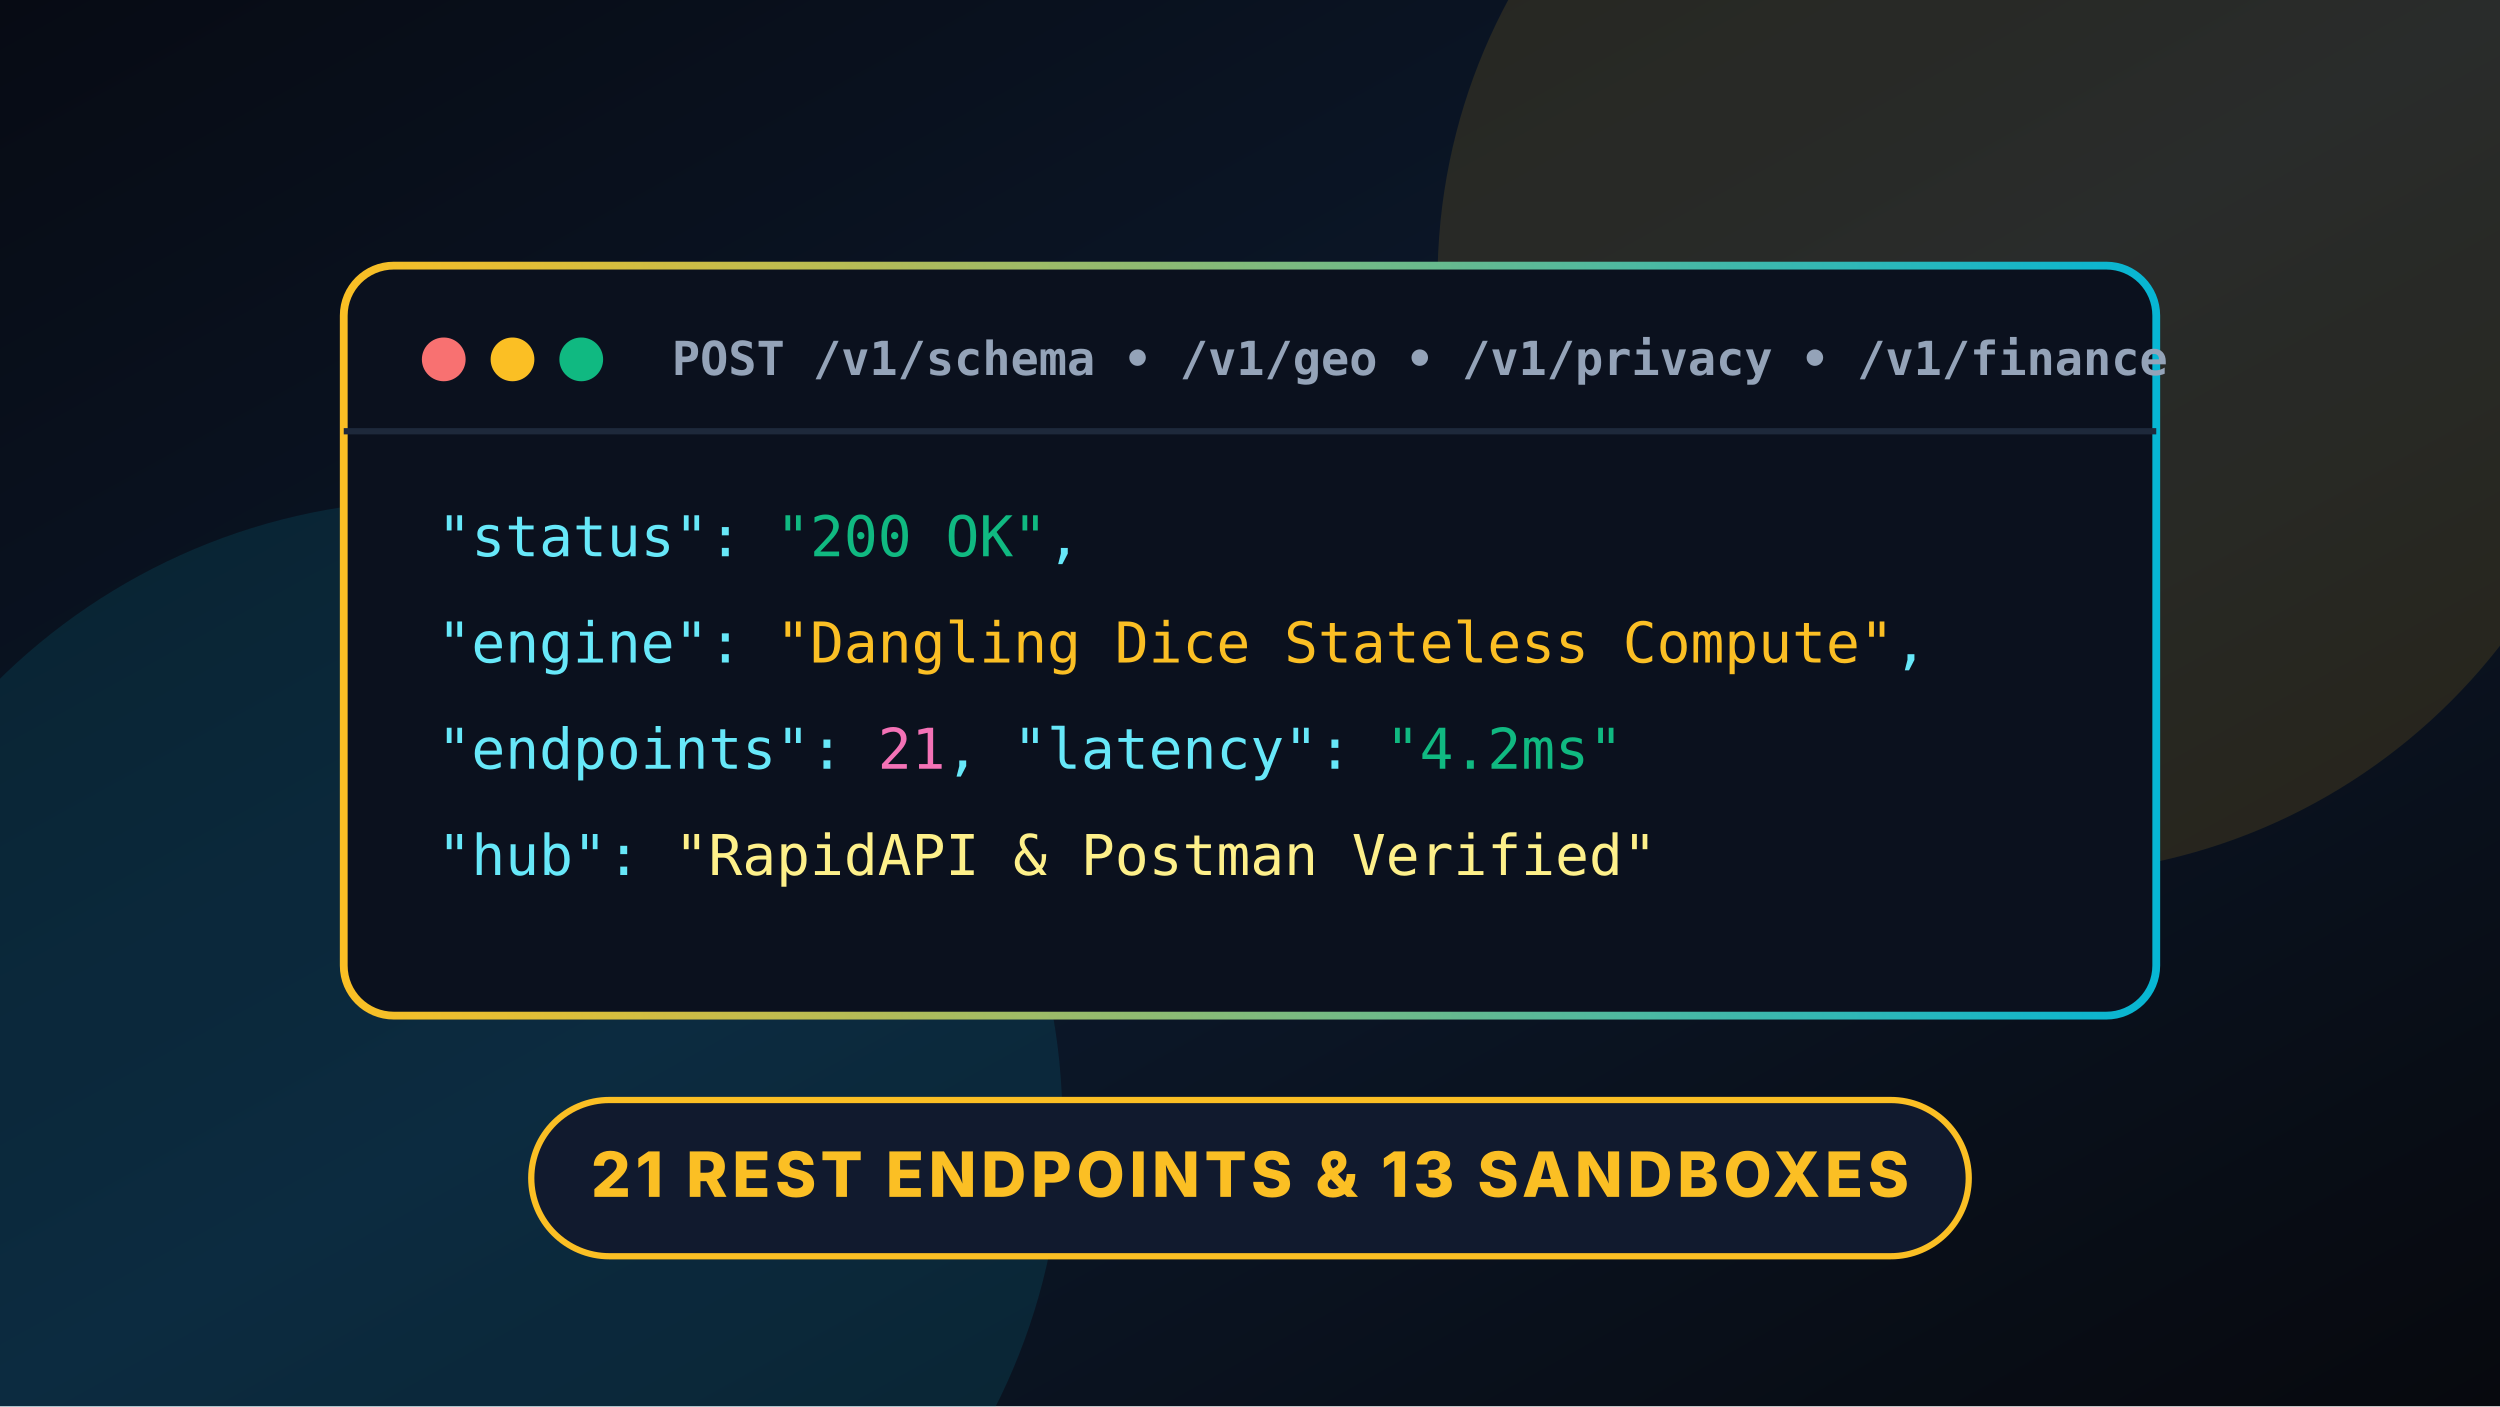
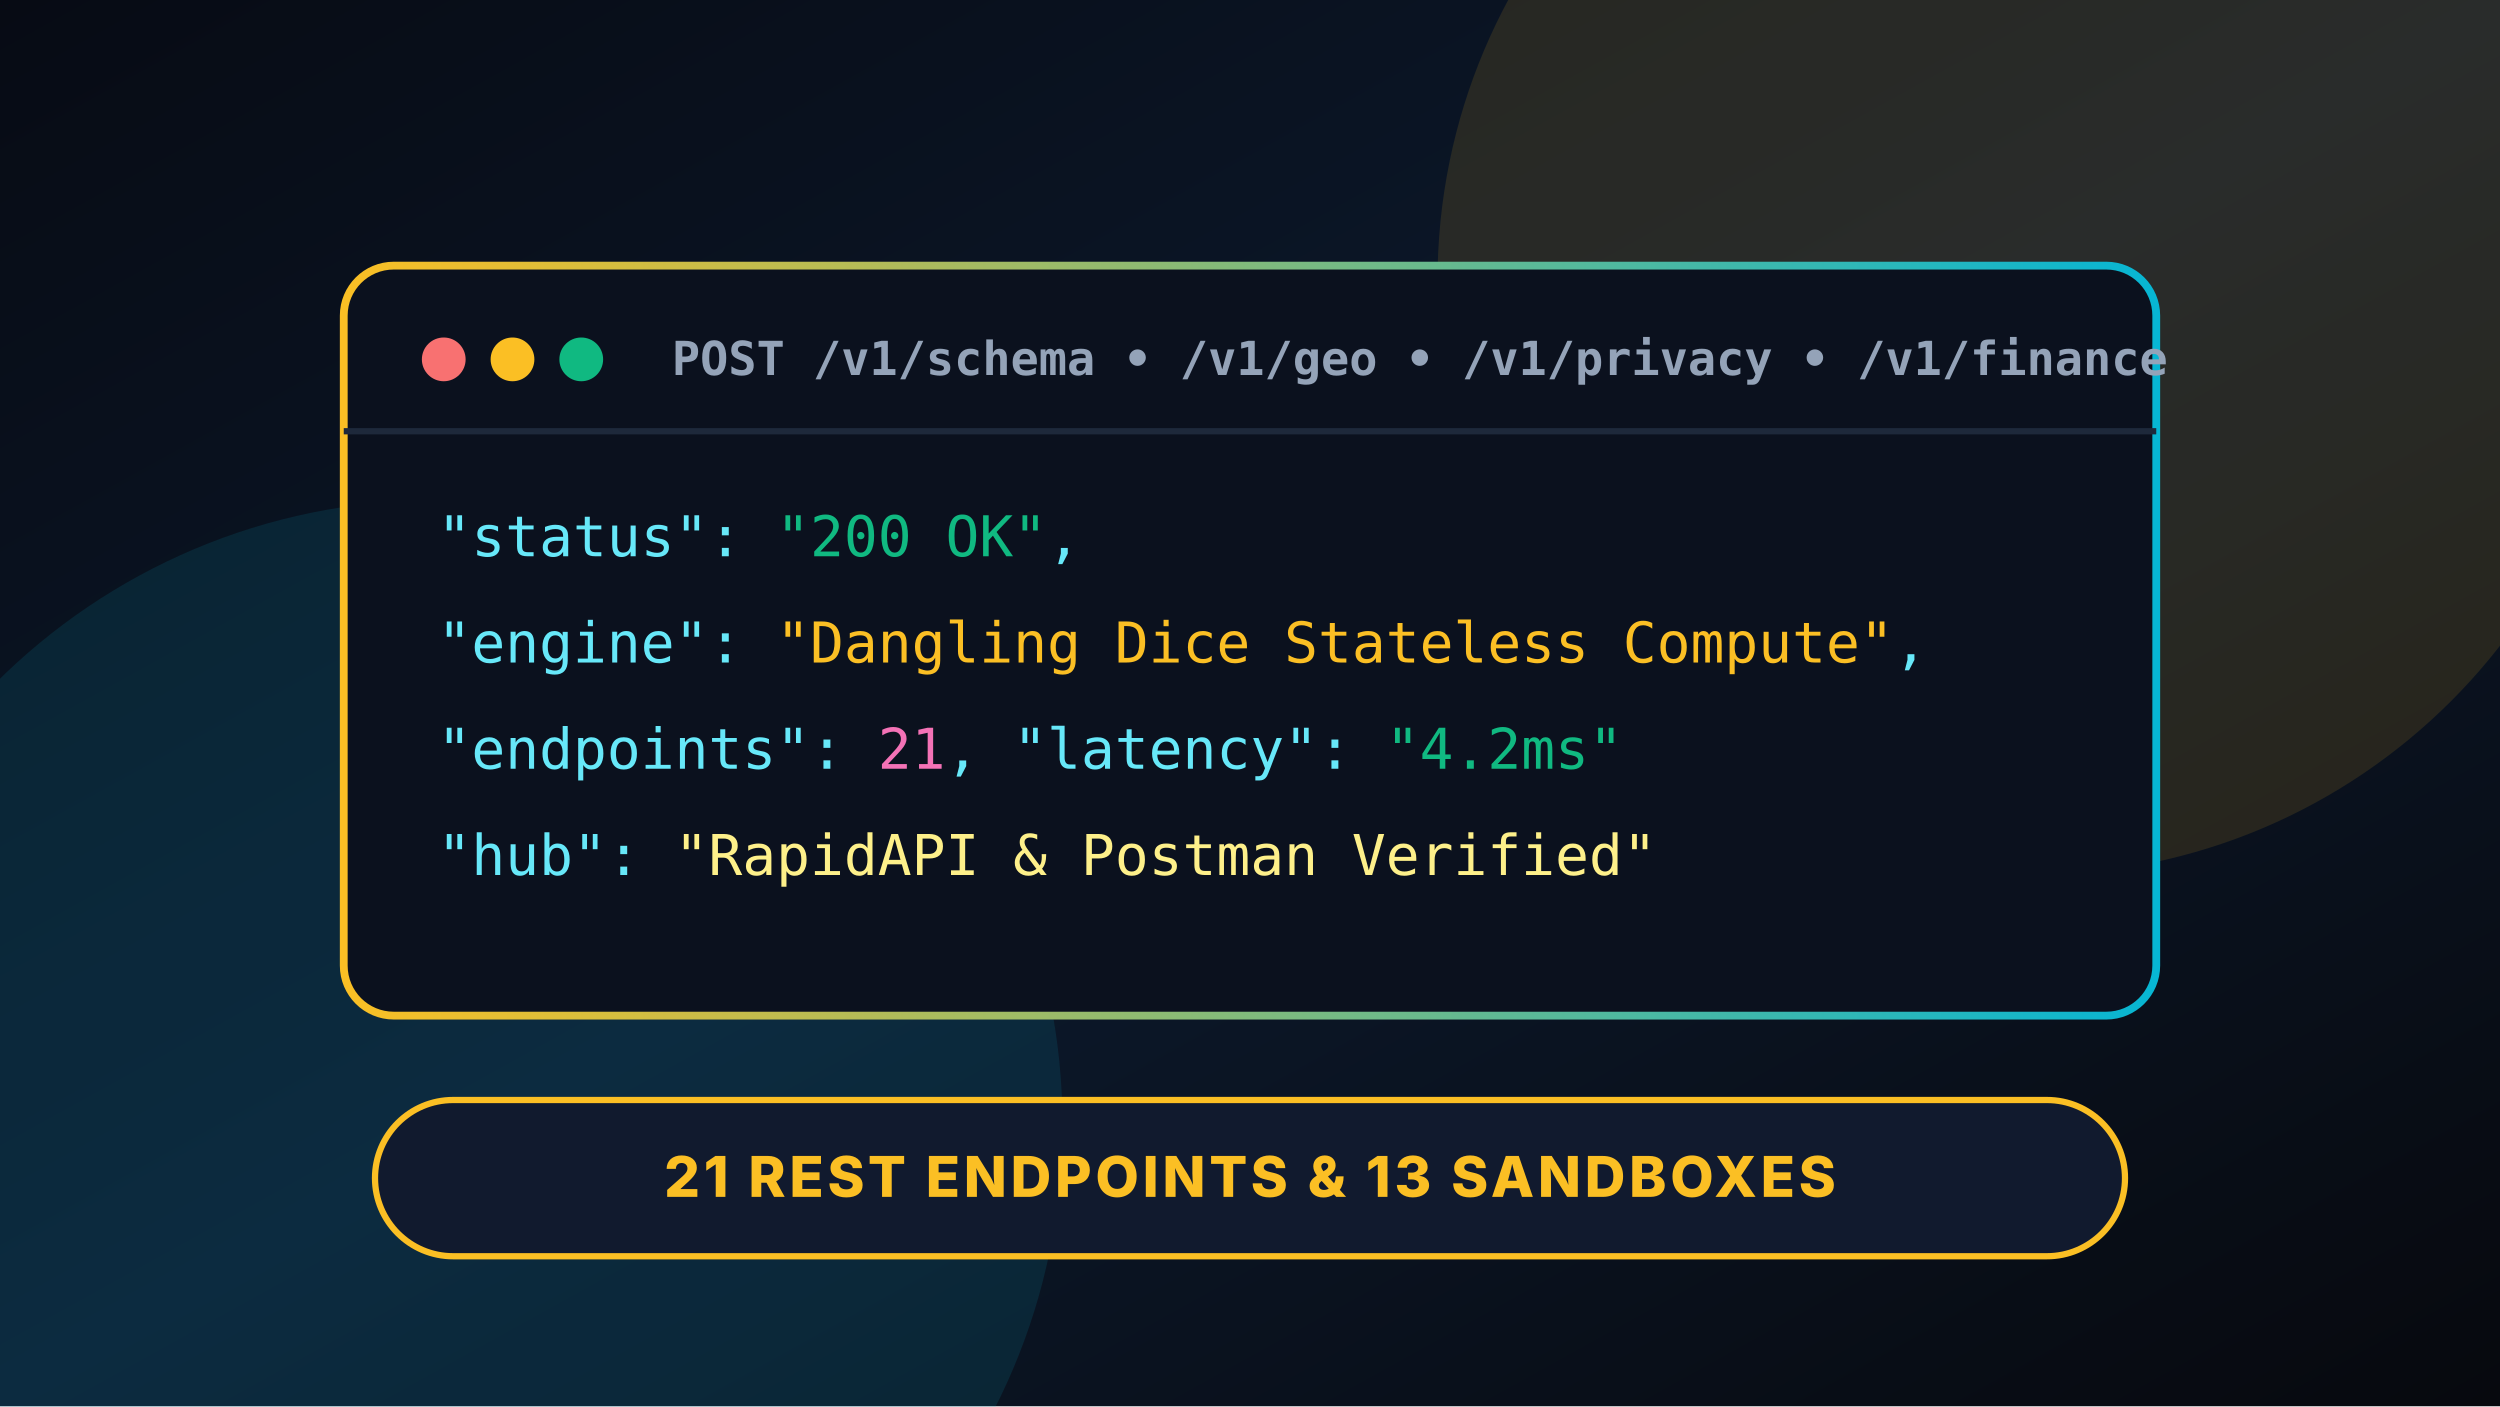
<svg xmlns="http://www.w3.org/2000/svg" viewBox="0 0 800 450" width="800" height="450">
  <defs>
    <linearGradient id="bgApi" x1="0%" y1="0%" x2="100%" y2="100%">
      <stop offset="0%" stop-color="#070b14" />
      <stop offset="50%" stop-color="#0c192c" />
      <stop offset="100%" stop-color="#07090e" />
    </linearGradient>
    <linearGradient id="goldCyan" x1="0%" y1="0%" x2="100%" y2="0%">
      <stop offset="0%" stop-color="#fbbf24" />
      <stop offset="100%" stop-color="#06b6d4" />
    </linearGradient>
  </defs>
  <rect width="800" height="450" fill="url(#bgApi)" />
  <circle cx="650" cy="90" r="190" fill="#fbbf24" opacity="0.12" />
  <circle cx="140" cy="360" r="200" fill="#06b6d4" opacity="0.12" />
  <rect x="110" y="85" width="580" height="240" rx="16" fill="#0b111e" stroke="url(#goldCyan)" stroke-width="2.5" />
  <circle cx="142" cy="115" r="7" fill="#f87171" />
  <circle cx="164" cy="115" r="7" fill="#fbbf24" />
  <circle cx="186" cy="115" r="7" fill="#10b981" />
  <text x="215" y="120" font-family="monospace" font-size="15" font-weight="700" fill="#94a3b8">POST /v1/schema • /v1/geo • /v1/privacy • /v1/finance</text>
  <line x1="110" y1="138" x2="690" y2="138" stroke="#1e293b" stroke-width="2" />
  <text x="140" y="178" font-family="monospace" font-size="18" fill="#67e8f9">"status": <tspan fill="#10b981">"200 OK"</tspan>,</text>
  <text x="140" y="212" font-family="monospace" font-size="18" fill="#67e8f9">"engine": <tspan fill="#fbbf24">"Dangling Dice Stateless Compute"</tspan>,</text>
  <text x="140" y="246" font-family="monospace" font-size="18" fill="#67e8f9">"endpoints": <tspan fill="#f472b6">21</tspan>, "latency": <tspan fill="#10b981">"4.2ms"</tspan>
  </text>
  <text x="140" y="280" font-family="monospace" font-size="18" fill="#67e8f9">"hub": <tspan fill="#fef08a">"RapidAPI &amp; Postman Verified"</tspan>
  </text>
-   <rect x="170" y="352" width="460" height="50" rx="25" fill="#111a2e" stroke="#fbbf24" stroke-width="2" />
-   <text x="400" y="383" font-family="system-ui, -apple-system, sans-serif" font-size="20" font-weight="800" fill="#fbbf24" text-anchor="middle" letter-spacing="1.5">21 REST ENDPOINTS &amp; 13 SANDBOXES</text>
+   <rect x="120" y="352" width="560" height="50" rx="25" fill="#111a2e" stroke="#fbbf24" stroke-width="2" />
+   <text x="400" y="383" font-family="system-ui, -apple-system, sans-serif" font-size="18" font-weight="800" fill="#fbbf24" text-anchor="middle" letter-spacing="1.2">21 REST ENDPOINTS &amp; 13 SANDBOXES</text>
</svg>
